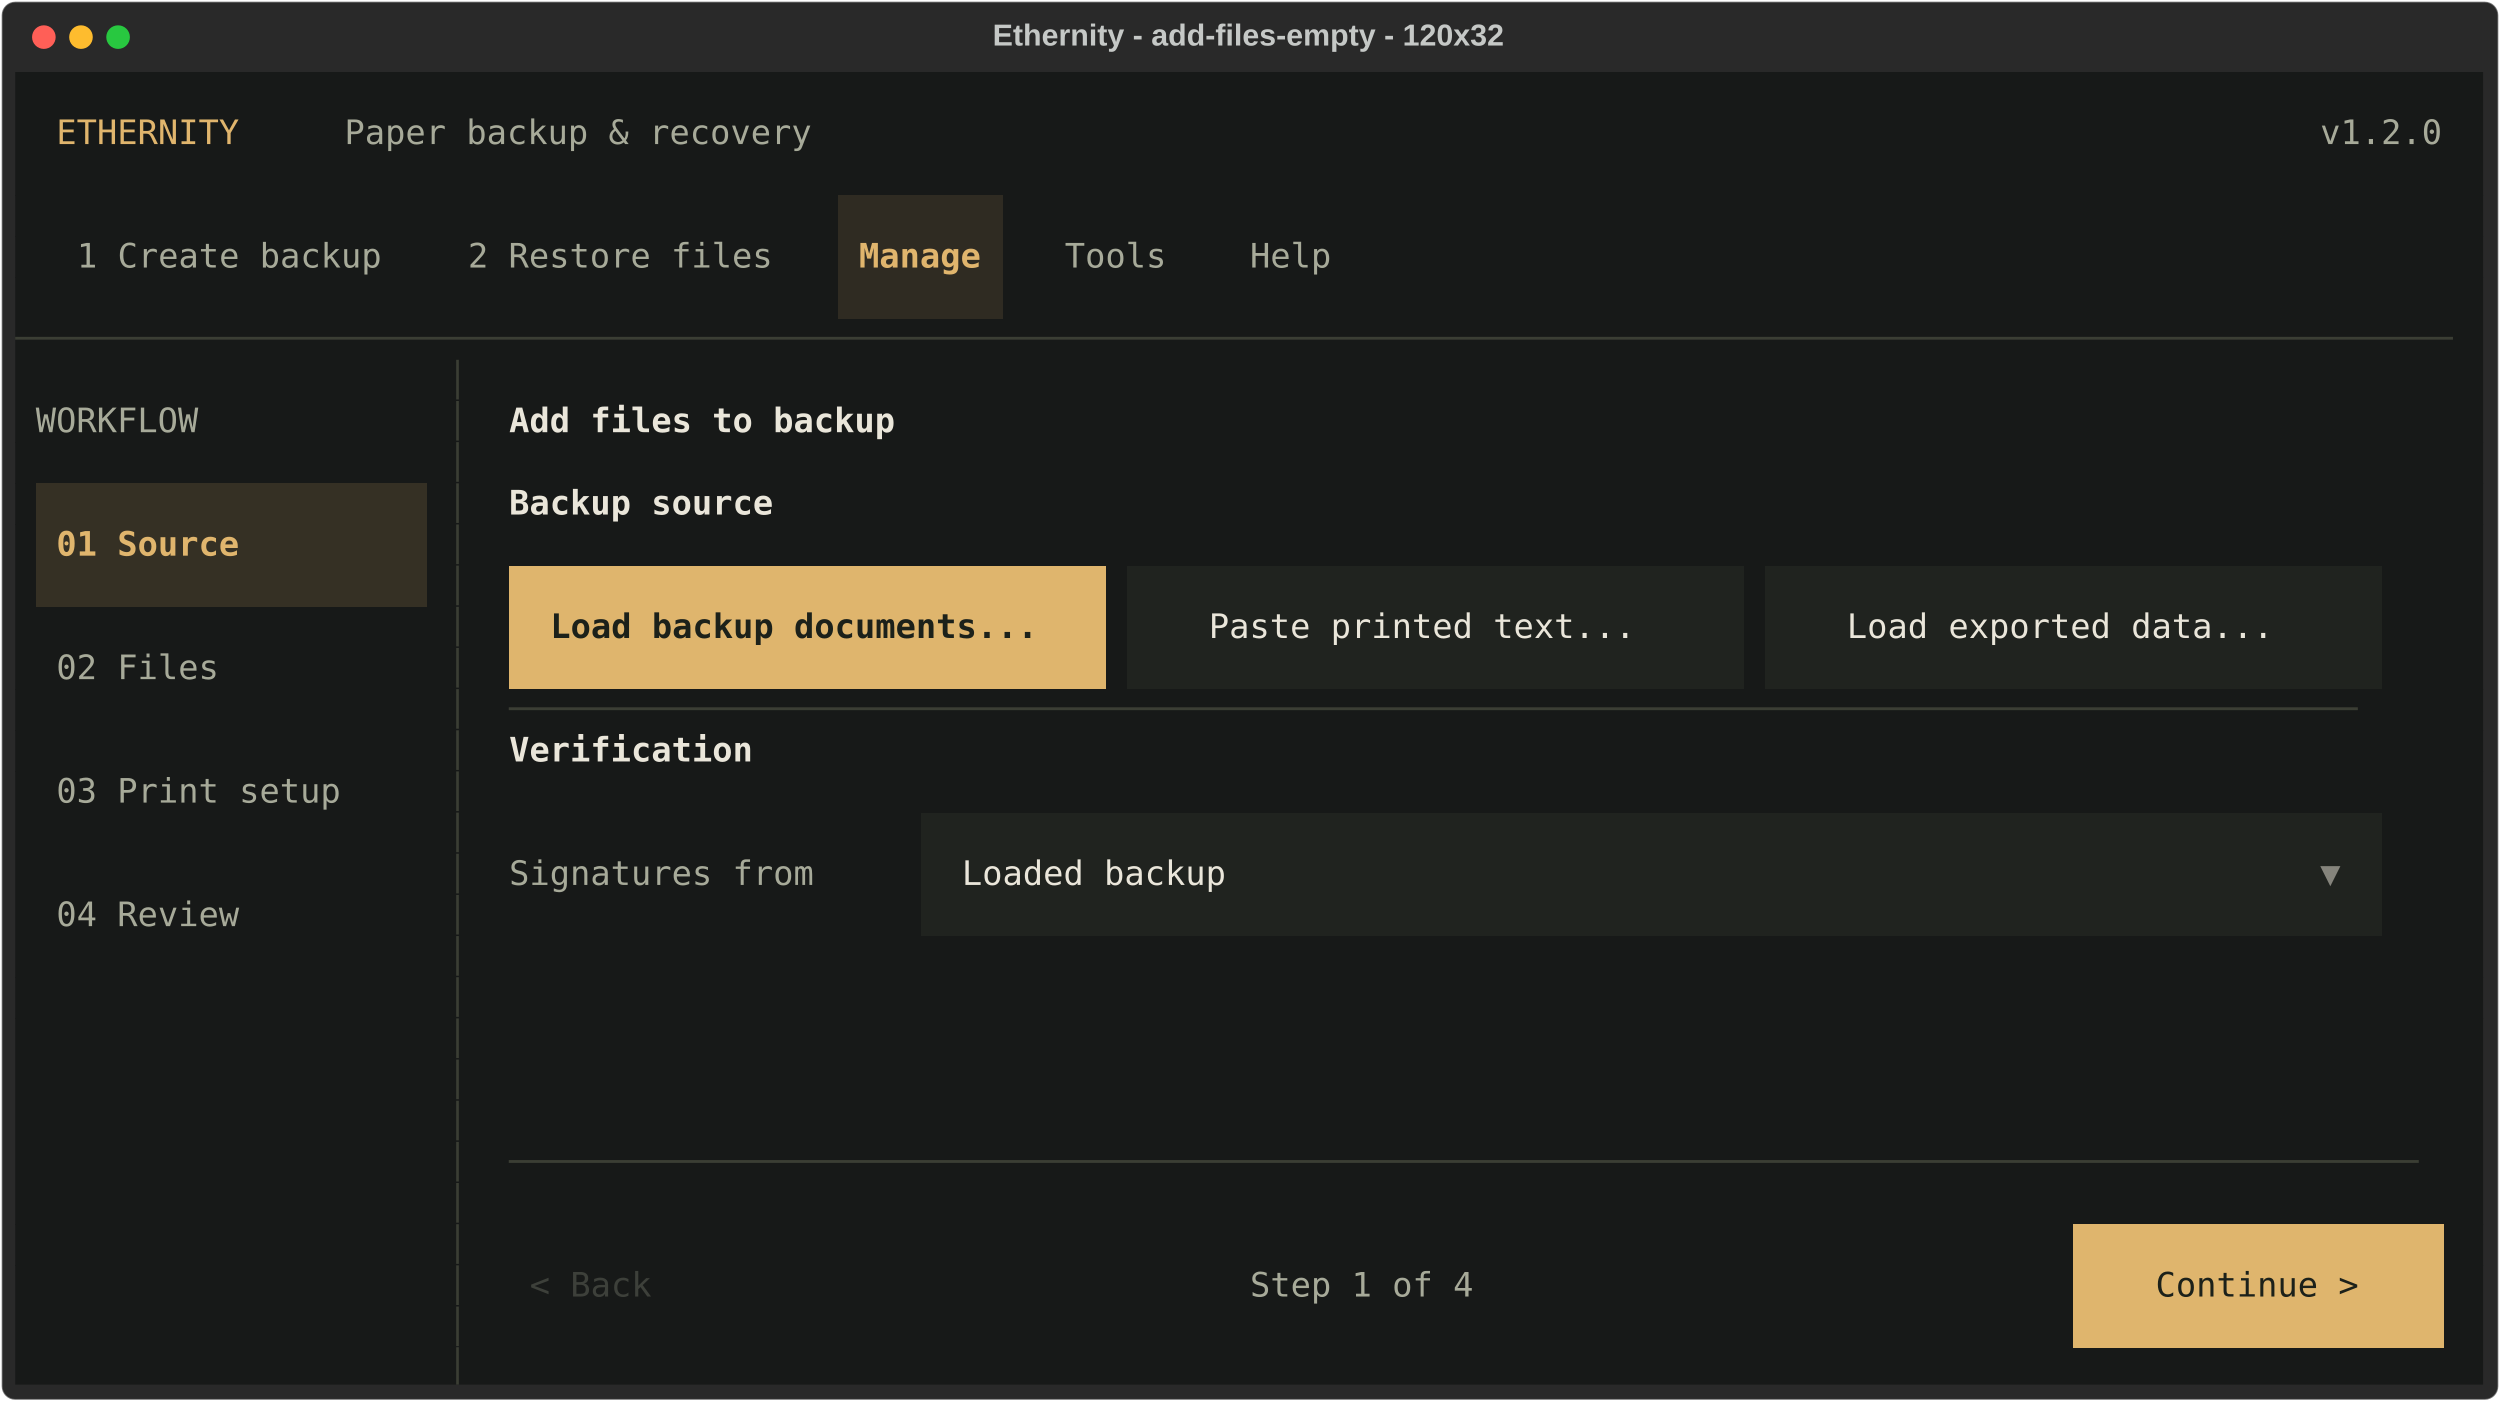
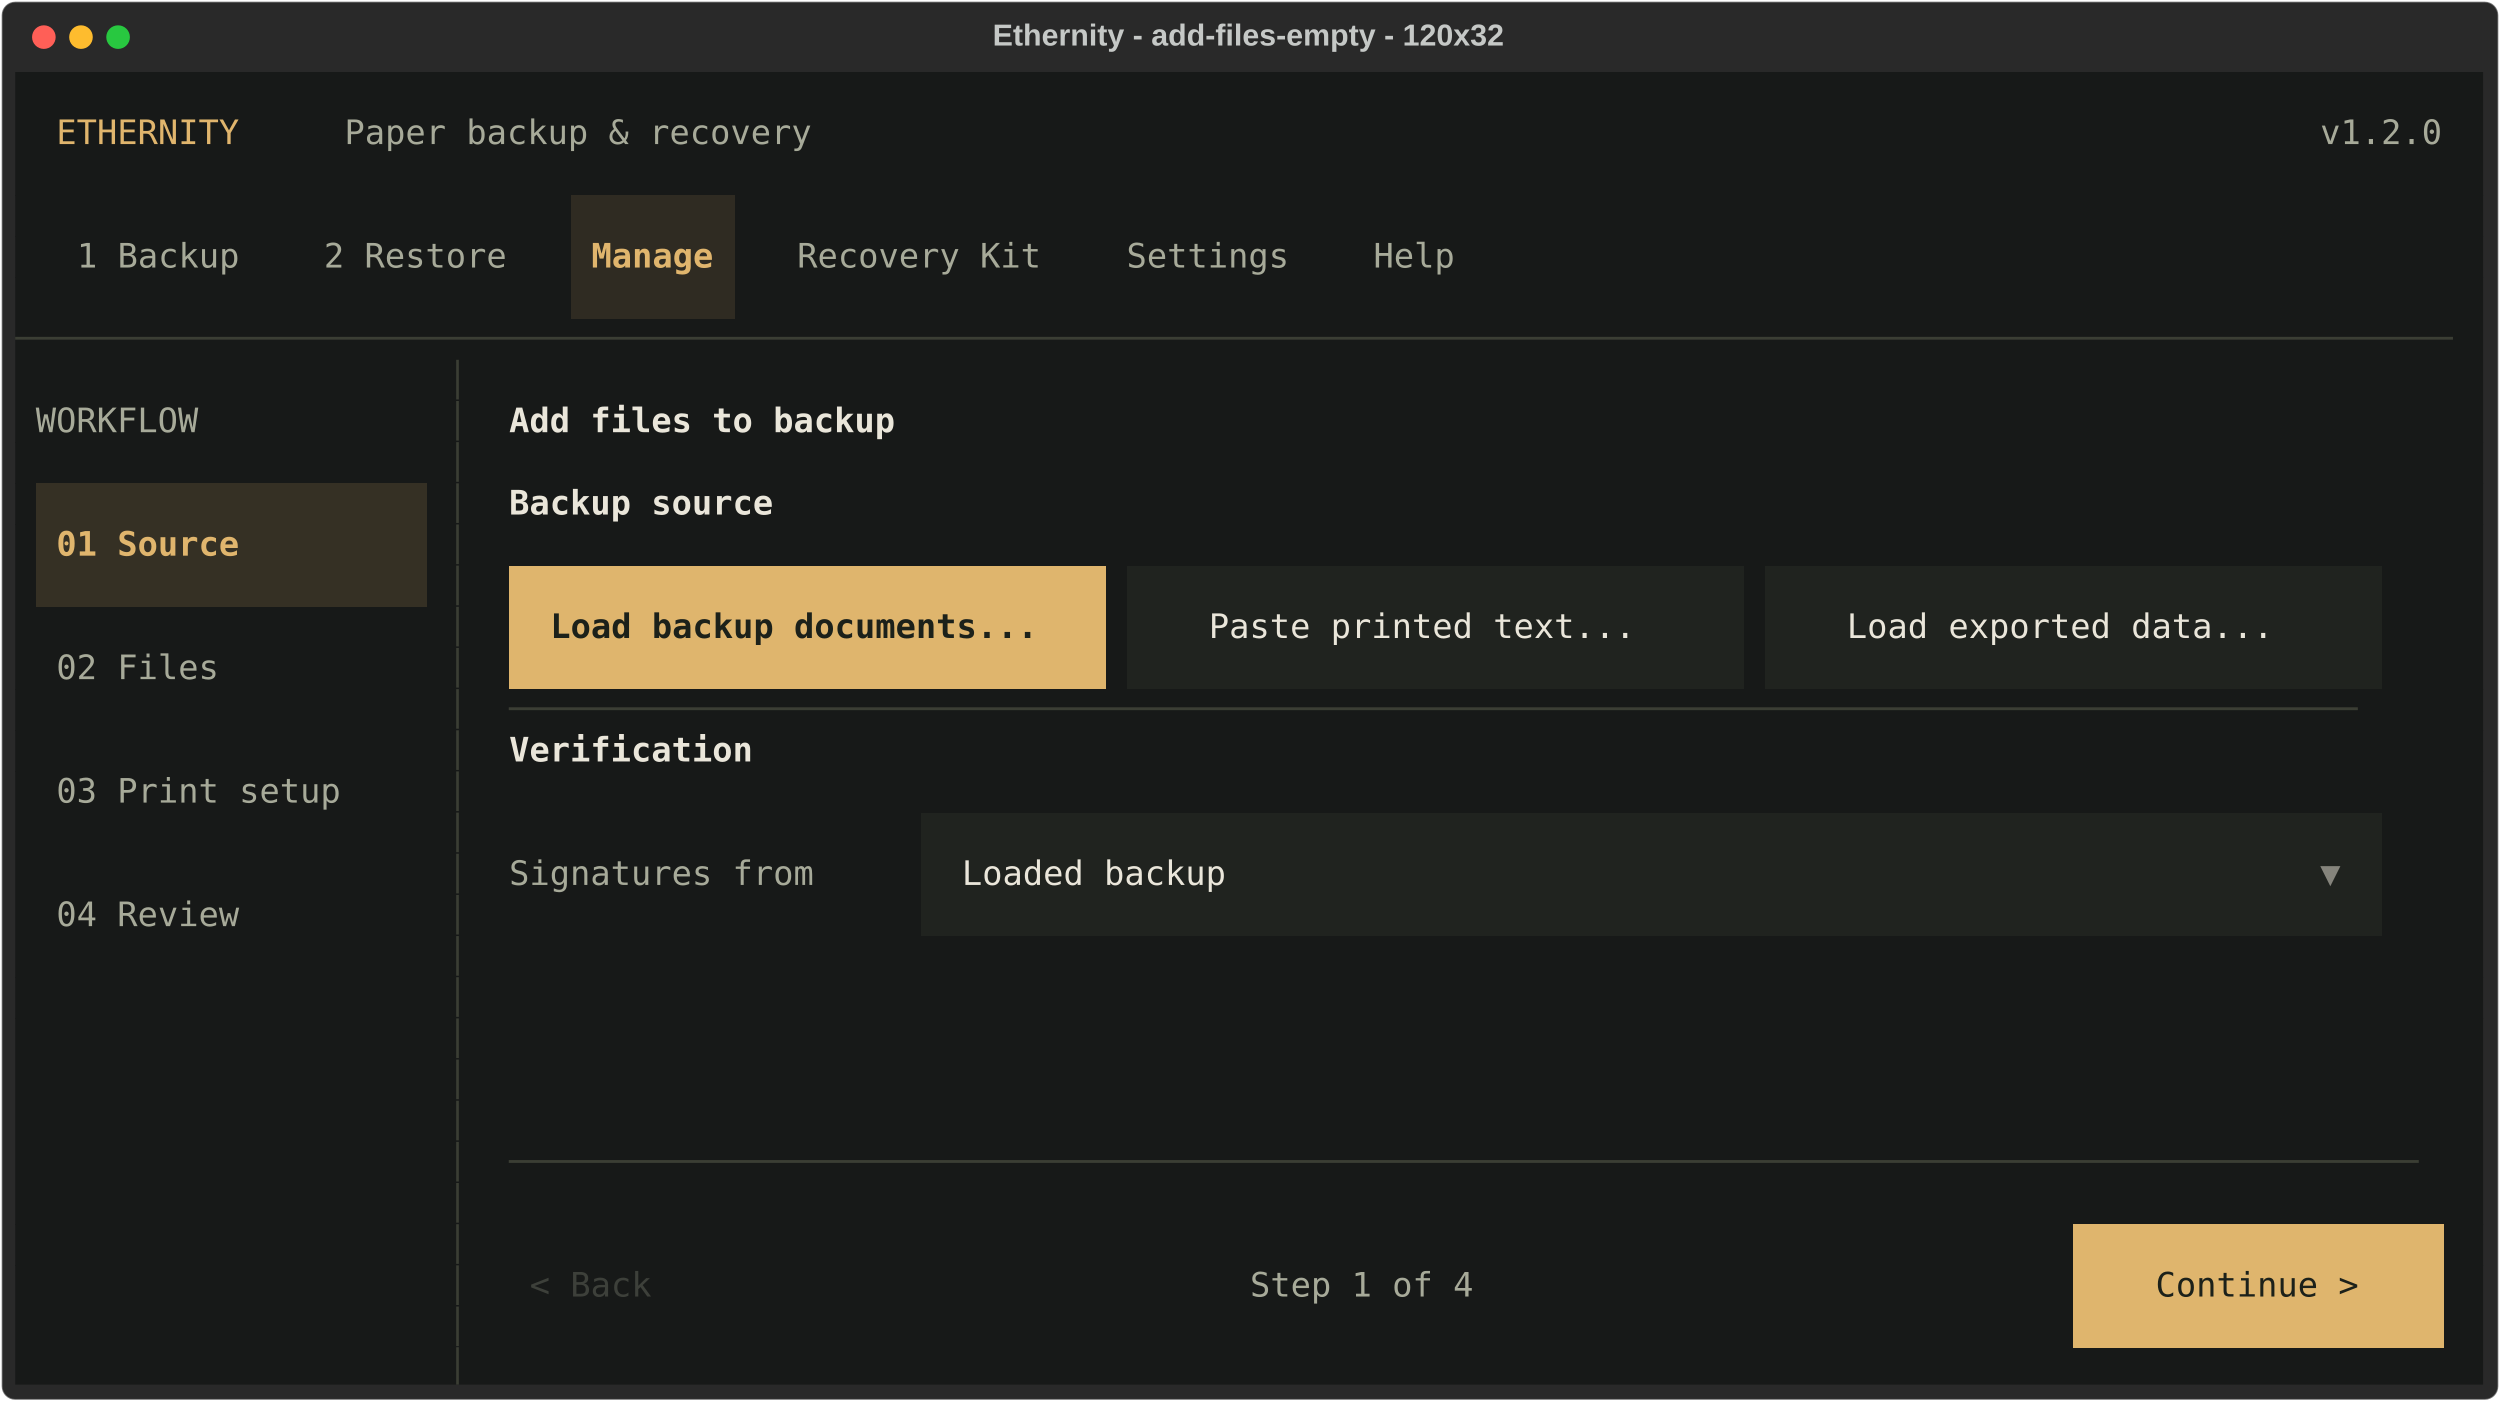
<svg xmlns="http://www.w3.org/2000/svg" class="rich-terminal" viewBox="0 0 1482 830.8">
  <style>

    @font-face {
        font-family: "Fira Code";
        src: local("FiraCode-Regular"),
                url("https://cdnjs.cloudflare.com/ajax/libs/firacode/6.2.0/woff2/FiraCode-Regular.woff2") format("woff2"),
                url("https://cdnjs.cloudflare.com/ajax/libs/firacode/6.2.0/woff/FiraCode-Regular.woff") format("woff");
        font-style: normal;
        font-weight: 400;
    }
    @font-face {
        font-family: "Fira Code";
        src: local("FiraCode-Bold"),
                url("https://cdnjs.cloudflare.com/ajax/libs/firacode/6.2.0/woff2/FiraCode-Bold.woff2") format("woff2"),
                url("https://cdnjs.cloudflare.com/ajax/libs/firacode/6.2.0/woff/FiraCode-Bold.woff") format("woff");
        font-style: bold;
        font-weight: 700;
    }

    .terminal-matrix {
        font-family: Fira Code, monospace;
        font-size: 20px;
        line-height: 24.4px;
        font-variant-east-asian: full-width;
    }

    .terminal-title {
        font-size: 18px;
        font-weight: bold;
        font-family: arial;
    }

    .terminal-r1 { fill: #c5c8c6 }
.terminal-r2 { fill: #e0b56d }
.terminal-r3 { fill: #a7aa99 }
.terminal-r4 { fill: #e0b56d;font-weight: bold }
.terminal-r5 { fill: #3b3e34 }
.terminal-r6 { fill: #eae6da;font-weight: bold }
.terminal-r7 { fill: #1c211a;font-weight: bold }
.terminal-r8 { fill: #eae6da }
.terminal-r9 { fill: #85847c }
.terminal-r10 { fill: #3d403a }
.terminal-r11 { fill: #1c211a }
    </style>
  <defs>
    <clipPath id="terminal-clip-terminal">
      <rect x="0" y="0" width="1463.0" height="779.8" />
    </clipPath>
    <clipPath id="terminal-line-0">
      <rect x="0" y="1.5" width="1464" height="24.65" />
    </clipPath>
    <clipPath id="terminal-line-1">
      <rect x="0" y="25.9" width="1464" height="24.65" />
    </clipPath>
    <clipPath id="terminal-line-2">
      <rect x="0" y="50.3" width="1464" height="24.65" />
    </clipPath>
    <clipPath id="terminal-line-3">
      <rect x="0" y="74.7" width="1464" height="24.65" />
    </clipPath>
    <clipPath id="terminal-line-4">
      <rect x="0" y="99.1" width="1464" height="24.65" />
    </clipPath>
    <clipPath id="terminal-line-5">
      <rect x="0" y="123.5" width="1464" height="24.65" />
    </clipPath>
    <clipPath id="terminal-line-6">
      <rect x="0" y="147.9" width="1464" height="24.65" />
    </clipPath>
    <clipPath id="terminal-line-7">
      <rect x="0" y="172.3" width="1464" height="24.65" />
    </clipPath>
    <clipPath id="terminal-line-8">
      <rect x="0" y="196.7" width="1464" height="24.65" />
    </clipPath>
    <clipPath id="terminal-line-9">
      <rect x="0" y="221.1" width="1464" height="24.65" />
    </clipPath>
    <clipPath id="terminal-line-10">
      <rect x="0" y="245.5" width="1464" height="24.65" />
    </clipPath>
    <clipPath id="terminal-line-11">
      <rect x="0" y="269.9" width="1464" height="24.65" />
    </clipPath>
    <clipPath id="terminal-line-12">
      <rect x="0" y="294.3" width="1464" height="24.65" />
    </clipPath>
    <clipPath id="terminal-line-13">
      <rect x="0" y="318.7" width="1464" height="24.65" />
    </clipPath>
    <clipPath id="terminal-line-14">
      <rect x="0" y="343.1" width="1464" height="24.65" />
    </clipPath>
    <clipPath id="terminal-line-15">
      <rect x="0" y="367.5" width="1464" height="24.65" />
    </clipPath>
    <clipPath id="terminal-line-16">
      <rect x="0" y="391.9" width="1464" height="24.65" />
    </clipPath>
    <clipPath id="terminal-line-17">
      <rect x="0" y="416.3" width="1464" height="24.65" />
    </clipPath>
    <clipPath id="terminal-line-18">
      <rect x="0" y="440.7" width="1464" height="24.65" />
    </clipPath>
    <clipPath id="terminal-line-19">
      <rect x="0" y="465.1" width="1464" height="24.65" />
    </clipPath>
    <clipPath id="terminal-line-20">
      <rect x="0" y="489.5" width="1464" height="24.65" />
    </clipPath>
    <clipPath id="terminal-line-21">
      <rect x="0" y="513.9" width="1464" height="24.65" />
    </clipPath>
    <clipPath id="terminal-line-22">
      <rect x="0" y="538.3" width="1464" height="24.65" />
    </clipPath>
    <clipPath id="terminal-line-23">
      <rect x="0" y="562.7" width="1464" height="24.65" />
    </clipPath>
    <clipPath id="terminal-line-24">
      <rect x="0" y="587.1" width="1464" height="24.65" />
    </clipPath>
    <clipPath id="terminal-line-25">
      <rect x="0" y="611.5" width="1464" height="24.65" />
    </clipPath>
    <clipPath id="terminal-line-26">
      <rect x="0" y="635.9" width="1464" height="24.65" />
    </clipPath>
    <clipPath id="terminal-line-27">
      <rect x="0" y="660.3" width="1464" height="24.65" />
    </clipPath>
    <clipPath id="terminal-line-28">
      <rect x="0" y="684.7" width="1464" height="24.65" />
    </clipPath>
    <clipPath id="terminal-line-29">
      <rect x="0" y="709.1" width="1464" height="24.65" />
    </clipPath>
    <clipPath id="terminal-line-30">
      <rect x="0" y="733.5" width="1464" height="24.65" />
    </clipPath>
  </defs>
  <rect fill="#292929" stroke="rgba(255,255,255,0.35)" stroke-width="1" x="1" y="1" width="1480" height="828.8" rx="8" />
  <text class="terminal-title" fill="#c5c8c6" text-anchor="middle" x="740" y="27">Ethernity - add-files-empty - 120x32</text>
  <g transform="translate(26,22)">
    <circle cx="0" cy="0" r="7" fill="#ff5f57" />
    <circle cx="22" cy="0" r="7" fill="#febc2e" />
    <circle cx="44" cy="0" r="7" fill="#28c840" />
  </g>
  <g transform="translate(9, 41)" clip-path="url(#terminal-clip-terminal)">
    <rect fill="#171918" x="0" y="1.5" width="1464" height="24.65" shape-rendering="crispEdges" />
    <rect fill="#171918" x="0" y="25.9" width="24.4" height="24.65" shape-rendering="crispEdges" />
    <rect fill="#171918" x="24.4" y="25.9" width="109.8" height="24.65" shape-rendering="crispEdges" />
    <rect fill="#171918" x="134.2" y="25.9" width="61" height="24.65" shape-rendering="crispEdges" />
    <rect fill="#171918" x="195.2" y="25.9" width="280.6" height="24.65" shape-rendering="crispEdges" />
    <rect fill="#171918" x="475.8" y="25.9" width="890.6" height="24.65" shape-rendering="crispEdges" />
    <rect fill="#171918" x="1366.4" y="25.9" width="73.2" height="24.65" shape-rendering="crispEdges" />
    <rect fill="#171918" x="1439.6" y="25.9" width="24.4" height="24.65" shape-rendering="crispEdges" />
    <rect fill="#171918" x="0" y="50.3" width="1464" height="24.65" shape-rendering="crispEdges" />
    <rect fill="#171918" x="0" y="74.7" width="24.4" height="24.65" shape-rendering="crispEdges" />
-     <rect fill="#171918" x="24.4" y="74.7" width="207.4" height="24.65" shape-rendering="crispEdges" />
-     <rect fill="#171918" x="231.8" y="74.7" width="24.4" height="24.65" shape-rendering="crispEdges" />
-     <rect fill="#171918" x="256.2" y="74.7" width="207.4" height="24.65" shape-rendering="crispEdges" />
-     <rect fill="#171918" x="463.6" y="74.7" width="24.4" height="24.65" shape-rendering="crispEdges" />
-     <rect fill="#2f2b22" x="488" y="74.7" width="97.6" height="24.65" shape-rendering="crispEdges" />
-     <rect fill="#171918" x="585.6" y="74.7" width="24.4" height="24.65" shape-rendering="crispEdges" />
-     <rect fill="#171918" x="610" y="74.7" width="85.4" height="24.65" shape-rendering="crispEdges" />
-     <rect fill="#171918" x="695.4" y="74.7" width="24.4" height="24.65" shape-rendering="crispEdges" />
-     <rect fill="#171918" x="719.8" y="74.7" width="73.2" height="24.65" shape-rendering="crispEdges" />
-     <rect fill="#171918" x="793" y="74.7" width="671" height="24.65" shape-rendering="crispEdges" />
+     <rect fill="#171918" x="24.4" y="74.7" width="122" height="24.65" shape-rendering="crispEdges" />
+     <rect fill="#171918" x="146.4" y="74.7" width="24.4" height="24.65" shape-rendering="crispEdges" />
+     <rect fill="#171918" x="170.8" y="74.7" width="134.2" height="24.65" shape-rendering="crispEdges" />
+     <rect fill="#171918" x="305" y="74.7" width="24.4" height="24.65" shape-rendering="crispEdges" />
+     <rect fill="#2f2b22" x="329.4" y="74.7" width="97.6" height="24.65" shape-rendering="crispEdges" />
+     <rect fill="#171918" x="427" y="74.7" width="24.4" height="24.65" shape-rendering="crispEdges" />
+     <rect fill="#171918" x="451.4" y="74.7" width="170.8" height="24.65" shape-rendering="crispEdges" />
+     <rect fill="#171918" x="622.2" y="74.7" width="24.4" height="24.65" shape-rendering="crispEdges" />
+     <rect fill="#171918" x="646.6" y="74.7" width="122" height="24.65" shape-rendering="crispEdges" />
+     <rect fill="#171918" x="768.6" y="74.7" width="24.4" height="24.65" shape-rendering="crispEdges" />
+     <rect fill="#171918" x="793" y="74.7" width="73.2" height="24.65" shape-rendering="crispEdges" />
+     <rect fill="#171918" x="866.2" y="74.7" width="597.8" height="24.65" shape-rendering="crispEdges" />
    <rect fill="#171918" x="0" y="99.1" width="36.6" height="24.65" shape-rendering="crispEdges" />
-     <rect fill="#171918" x="36.6" y="99.1" width="183" height="24.65" shape-rendering="crispEdges" />
-     <rect fill="#171918" x="219.6" y="99.1" width="48.8" height="24.65" shape-rendering="crispEdges" />
-     <rect fill="#171918" x="268.4" y="99.1" width="183" height="24.65" shape-rendering="crispEdges" />
-     <rect fill="#171918" x="451.4" y="99.1" width="36.6" height="24.65" shape-rendering="crispEdges" />
-     <rect fill="#2f2b22" x="488" y="99.1" width="12.2" height="24.65" shape-rendering="crispEdges" />
-     <rect fill="#2f2b22" x="500.2" y="99.1" width="73.2" height="24.65" shape-rendering="crispEdges" />
-     <rect fill="#2f2b22" x="573.4" y="99.1" width="12.2" height="24.65" shape-rendering="crispEdges" />
-     <rect fill="#171918" x="585.6" y="99.1" width="36.6" height="24.65" shape-rendering="crispEdges" />
-     <rect fill="#171918" x="622.2" y="99.1" width="61" height="24.65" shape-rendering="crispEdges" />
-     <rect fill="#171918" x="683.2" y="99.1" width="48.8" height="24.65" shape-rendering="crispEdges" />
-     <rect fill="#171918" x="732" y="99.1" width="48.8" height="24.65" shape-rendering="crispEdges" />
-     <rect fill="#171918" x="780.8" y="99.1" width="683.2" height="24.65" shape-rendering="crispEdges" />
+     <rect fill="#171918" x="36.6" y="99.1" width="97.6" height="24.65" shape-rendering="crispEdges" />
+     <rect fill="#171918" x="134.2" y="99.1" width="48.8" height="24.65" shape-rendering="crispEdges" />
+     <rect fill="#171918" x="183" y="99.1" width="109.8" height="24.65" shape-rendering="crispEdges" />
+     <rect fill="#171918" x="292.8" y="99.1" width="36.6" height="24.65" shape-rendering="crispEdges" />
+     <rect fill="#2f2b22" x="329.4" y="99.1" width="12.2" height="24.65" shape-rendering="crispEdges" />
+     <rect fill="#2f2b22" x="341.6" y="99.1" width="73.2" height="24.65" shape-rendering="crispEdges" />
+     <rect fill="#2f2b22" x="414.8" y="99.1" width="12.2" height="24.65" shape-rendering="crispEdges" />
+     <rect fill="#171918" x="427" y="99.1" width="36.6" height="24.65" shape-rendering="crispEdges" />
+     <rect fill="#171918" x="463.6" y="99.1" width="146.4" height="24.65" shape-rendering="crispEdges" />
+     <rect fill="#171918" x="610" y="99.1" width="48.8" height="24.65" shape-rendering="crispEdges" />
+     <rect fill="#171918" x="658.8" y="99.1" width="97.6" height="24.65" shape-rendering="crispEdges" />
+     <rect fill="#171918" x="756.4" y="99.1" width="48.8" height="24.65" shape-rendering="crispEdges" />
+     <rect fill="#171918" x="805.2" y="99.1" width="48.8" height="24.65" shape-rendering="crispEdges" />
+     <rect fill="#171918" x="854" y="99.1" width="610" height="24.65" shape-rendering="crispEdges" />
    <rect fill="#171918" x="0" y="123.5" width="24.4" height="24.65" shape-rendering="crispEdges" />
-     <rect fill="#171918" x="24.4" y="123.5" width="207.4" height="24.65" shape-rendering="crispEdges" />
-     <rect fill="#171918" x="231.8" y="123.5" width="24.4" height="24.65" shape-rendering="crispEdges" />
-     <rect fill="#171918" x="256.2" y="123.5" width="207.4" height="24.65" shape-rendering="crispEdges" />
-     <rect fill="#171918" x="463.6" y="123.5" width="24.4" height="24.65" shape-rendering="crispEdges" />
-     <rect fill="#2f2b22" x="488" y="123.5" width="97.6" height="24.65" shape-rendering="crispEdges" />
-     <rect fill="#171918" x="585.6" y="123.5" width="24.4" height="24.65" shape-rendering="crispEdges" />
-     <rect fill="#171918" x="610" y="123.5" width="85.4" height="24.65" shape-rendering="crispEdges" />
-     <rect fill="#171918" x="695.4" y="123.5" width="24.4" height="24.65" shape-rendering="crispEdges" />
-     <rect fill="#171918" x="719.8" y="123.5" width="73.2" height="24.65" shape-rendering="crispEdges" />
-     <rect fill="#171918" x="793" y="123.5" width="671" height="24.65" shape-rendering="crispEdges" />
+     <rect fill="#171918" x="24.4" y="123.5" width="122" height="24.65" shape-rendering="crispEdges" />
+     <rect fill="#171918" x="146.4" y="123.5" width="24.4" height="24.65" shape-rendering="crispEdges" />
+     <rect fill="#171918" x="170.8" y="123.5" width="134.2" height="24.65" shape-rendering="crispEdges" />
+     <rect fill="#171918" x="305" y="123.5" width="24.4" height="24.65" shape-rendering="crispEdges" />
+     <rect fill="#2f2b22" x="329.4" y="123.5" width="97.6" height="24.65" shape-rendering="crispEdges" />
+     <rect fill="#171918" x="427" y="123.5" width="24.4" height="24.65" shape-rendering="crispEdges" />
+     <rect fill="#171918" x="451.4" y="123.5" width="170.8" height="24.65" shape-rendering="crispEdges" />
+     <rect fill="#171918" x="622.2" y="123.5" width="24.4" height="24.65" shape-rendering="crispEdges" />
+     <rect fill="#171918" x="646.6" y="123.5" width="122" height="24.65" shape-rendering="crispEdges" />
+     <rect fill="#171918" x="768.6" y="123.5" width="24.4" height="24.65" shape-rendering="crispEdges" />
+     <rect fill="#171918" x="793" y="123.5" width="73.2" height="24.65" shape-rendering="crispEdges" />
+     <rect fill="#171918" x="866.2" y="123.5" width="597.8" height="24.65" shape-rendering="crispEdges" />
    <rect fill="#171918" x="0" y="147.9" width="1464" height="24.65" shape-rendering="crispEdges" />
    <rect fill="#171918" x="0" y="172.3" width="256.2" height="24.65" shape-rendering="crispEdges" />
    <rect fill="#171918" x="256.2" y="172.3" width="12.2" height="24.65" shape-rendering="crispEdges" />
    <rect fill="#171918" x="268.4" y="172.3" width="1195.6" height="24.65" shape-rendering="crispEdges" />
    <rect fill="#171918" x="0" y="196.7" width="12.2" height="24.65" shape-rendering="crispEdges" />
    <rect fill="#171918" x="12.2" y="196.7" width="97.6" height="24.65" shape-rendering="crispEdges" />
    <rect fill="#171918" x="109.8" y="196.7" width="146.4" height="24.65" shape-rendering="crispEdges" />
    <rect fill="#171918" x="256.2" y="196.7" width="12.2" height="24.65" shape-rendering="crispEdges" />
    <rect fill="#171918" x="268.4" y="196.7" width="24.4" height="24.65" shape-rendering="crispEdges" />
    <rect fill="#171918" x="292.8" y="196.7" width="231.8" height="24.65" shape-rendering="crispEdges" />
    <rect fill="#171918" x="524.6" y="196.7" width="939.4" height="24.65" shape-rendering="crispEdges" />
    <rect fill="#171918" x="0" y="221.1" width="256.2" height="24.65" shape-rendering="crispEdges" />
    <rect fill="#171918" x="256.2" y="221.1" width="12.2" height="24.65" shape-rendering="crispEdges" />
    <rect fill="#171918" x="268.4" y="221.1" width="1195.6" height="24.65" shape-rendering="crispEdges" />
    <rect fill="#171918" x="0" y="245.5" width="12.2" height="24.65" shape-rendering="crispEdges" />
    <rect fill="#353024" x="12.2" y="245.5" width="12.2" height="24.65" shape-rendering="crispEdges" />
    <rect fill="#353024" x="24.4" y="245.5" width="207.4" height="24.65" shape-rendering="crispEdges" />
    <rect fill="#353024" x="231.8" y="245.5" width="12.2" height="24.65" shape-rendering="crispEdges" />
    <rect fill="#171918" x="244" y="245.5" width="12.2" height="24.65" shape-rendering="crispEdges" />
    <rect fill="#171918" x="256.2" y="245.5" width="12.2" height="24.65" shape-rendering="crispEdges" />
    <rect fill="#171918" x="268.4" y="245.5" width="24.4" height="24.65" shape-rendering="crispEdges" />
    <rect fill="#171918" x="292.8" y="245.5" width="158.6" height="24.65" shape-rendering="crispEdges" />
    <rect fill="#171918" x="451.4" y="245.5" width="1012.6" height="24.65" shape-rendering="crispEdges" />
    <rect fill="#171918" x="0" y="269.9" width="12.2" height="24.65" shape-rendering="crispEdges" />
    <rect fill="#353024" x="12.2" y="269.9" width="12.2" height="24.65" shape-rendering="crispEdges" />
    <rect fill="#353024" x="24.4" y="269.9" width="109.8" height="24.65" shape-rendering="crispEdges" />
    <rect fill="#353024" x="134.2" y="269.9" width="97.6" height="24.65" shape-rendering="crispEdges" />
    <rect fill="#353024" x="231.8" y="269.9" width="12.2" height="24.65" shape-rendering="crispEdges" />
    <rect fill="#171918" x="244" y="269.9" width="12.2" height="24.65" shape-rendering="crispEdges" />
    <rect fill="#171918" x="256.2" y="269.9" width="12.2" height="24.65" shape-rendering="crispEdges" />
    <rect fill="#171918" x="268.4" y="269.9" width="1195.6" height="24.65" shape-rendering="crispEdges" />
    <rect fill="#171918" x="0" y="294.3" width="12.2" height="24.65" shape-rendering="crispEdges" />
    <rect fill="#353024" x="12.2" y="294.3" width="12.2" height="24.65" shape-rendering="crispEdges" />
    <rect fill="#353024" x="24.4" y="294.3" width="207.4" height="24.65" shape-rendering="crispEdges" />
    <rect fill="#353024" x="231.8" y="294.3" width="12.2" height="24.65" shape-rendering="crispEdges" />
    <rect fill="#171918" x="244" y="294.3" width="12.2" height="24.65" shape-rendering="crispEdges" />
    <rect fill="#171918" x="256.2" y="294.3" width="12.2" height="24.65" shape-rendering="crispEdges" />
    <rect fill="#171918" x="268.4" y="294.3" width="24.4" height="24.65" shape-rendering="crispEdges" />
    <rect fill="#dfb56d" x="292.8" y="294.3" width="12.2" height="24.65" shape-rendering="crispEdges" />
    <rect fill="#dfb56d" x="305" y="294.3" width="329.4" height="24.65" shape-rendering="crispEdges" />
    <rect fill="#dfb56d" x="634.4" y="294.3" width="12.2" height="24.65" shape-rendering="crispEdges" />
    <rect fill="#171918" x="646.6" y="294.3" width="12.2" height="24.65" shape-rendering="crispEdges" />
    <rect fill="#20231f" x="658.8" y="294.3" width="12.2" height="24.65" shape-rendering="crispEdges" />
    <rect fill="#20231f" x="671" y="294.3" width="341.6" height="24.65" shape-rendering="crispEdges" />
    <rect fill="#20231f" x="1012.6" y="294.3" width="12.2" height="24.65" shape-rendering="crispEdges" />
    <rect fill="#171918" x="1024.8" y="294.3" width="12.2" height="24.65" shape-rendering="crispEdges" />
    <rect fill="#20231f" x="1037" y="294.3" width="12.2" height="24.65" shape-rendering="crispEdges" />
    <rect fill="#20231f" x="1049.2" y="294.3" width="341.6" height="24.65" shape-rendering="crispEdges" />
    <rect fill="#20231f" x="1390.8" y="294.3" width="12.2" height="24.65" shape-rendering="crispEdges" />
    <rect fill="#171918" x="1403" y="294.3" width="61" height="24.65" shape-rendering="crispEdges" />
    <rect fill="#171918" x="0" y="318.7" width="24.4" height="24.65" shape-rendering="crispEdges" />
    <rect fill="#171918" x="24.4" y="318.7" width="207.4" height="24.65" shape-rendering="crispEdges" />
    <rect fill="#171918" x="231.8" y="318.7" width="24.4" height="24.65" shape-rendering="crispEdges" />
    <rect fill="#171918" x="256.2" y="318.7" width="12.2" height="24.65" shape-rendering="crispEdges" />
    <rect fill="#171918" x="268.4" y="318.7" width="24.4" height="24.65" shape-rendering="crispEdges" />
    <rect fill="#dfb56d" x="292.8" y="318.7" width="24.4" height="24.65" shape-rendering="crispEdges" />
    <rect fill="#dfb56d" x="317.2" y="318.7" width="292.8" height="24.65" shape-rendering="crispEdges" />
    <rect fill="#dfb56d" x="610" y="318.7" width="36.6" height="24.65" shape-rendering="crispEdges" />
    <rect fill="#171918" x="646.6" y="318.7" width="12.2" height="24.65" shape-rendering="crispEdges" />
    <rect fill="#20231f" x="658.8" y="318.7" width="48.8" height="24.65" shape-rendering="crispEdges" />
    <rect fill="#20231f" x="707.6" y="318.7" width="256.2" height="24.65" shape-rendering="crispEdges" />
    <rect fill="#20231f" x="963.8" y="318.7" width="61" height="24.65" shape-rendering="crispEdges" />
    <rect fill="#171918" x="1024.8" y="318.7" width="12.2" height="24.65" shape-rendering="crispEdges" />
    <rect fill="#20231f" x="1037" y="318.7" width="48.8" height="24.65" shape-rendering="crispEdges" />
    <rect fill="#20231f" x="1085.8" y="318.7" width="256.2" height="24.65" shape-rendering="crispEdges" />
    <rect fill="#20231f" x="1342" y="318.7" width="61" height="24.65" shape-rendering="crispEdges" />
    <rect fill="#171918" x="1403" y="318.7" width="61" height="24.65" shape-rendering="crispEdges" />
    <rect fill="#171918" x="0" y="343.1" width="24.4" height="24.65" shape-rendering="crispEdges" />
    <rect fill="#171918" x="24.4" y="343.1" width="97.6" height="24.65" shape-rendering="crispEdges" />
    <rect fill="#171918" x="122" y="343.1" width="109.8" height="24.65" shape-rendering="crispEdges" />
    <rect fill="#171918" x="231.8" y="343.1" width="24.4" height="24.65" shape-rendering="crispEdges" />
    <rect fill="#171918" x="256.2" y="343.1" width="12.2" height="24.65" shape-rendering="crispEdges" />
    <rect fill="#171918" x="268.4" y="343.1" width="24.4" height="24.65" shape-rendering="crispEdges" />
    <rect fill="#dfb56d" x="292.8" y="343.1" width="12.2" height="24.65" shape-rendering="crispEdges" />
    <rect fill="#dfb56d" x="305" y="343.1" width="329.4" height="24.65" shape-rendering="crispEdges" />
    <rect fill="#dfb56d" x="634.4" y="343.1" width="12.2" height="24.65" shape-rendering="crispEdges" />
    <rect fill="#171918" x="646.6" y="343.1" width="12.2" height="24.65" shape-rendering="crispEdges" />
    <rect fill="#20231f" x="658.8" y="343.1" width="12.2" height="24.65" shape-rendering="crispEdges" />
    <rect fill="#20231f" x="671" y="343.1" width="341.6" height="24.65" shape-rendering="crispEdges" />
    <rect fill="#20231f" x="1012.6" y="343.1" width="12.2" height="24.65" shape-rendering="crispEdges" />
    <rect fill="#171918" x="1024.8" y="343.1" width="12.2" height="24.65" shape-rendering="crispEdges" />
    <rect fill="#20231f" x="1037" y="343.1" width="12.2" height="24.65" shape-rendering="crispEdges" />
    <rect fill="#20231f" x="1049.2" y="343.1" width="341.6" height="24.65" shape-rendering="crispEdges" />
    <rect fill="#20231f" x="1390.8" y="343.1" width="12.2" height="24.65" shape-rendering="crispEdges" />
    <rect fill="#171918" x="1403" y="343.1" width="61" height="24.65" shape-rendering="crispEdges" />
    <rect fill="#171918" x="0" y="367.5" width="24.4" height="24.65" shape-rendering="crispEdges" />
    <rect fill="#171918" x="24.4" y="367.5" width="207.4" height="24.65" shape-rendering="crispEdges" />
    <rect fill="#171918" x="231.8" y="367.5" width="24.4" height="24.65" shape-rendering="crispEdges" />
    <rect fill="#171918" x="256.2" y="367.5" width="12.2" height="24.65" shape-rendering="crispEdges" />
    <rect fill="#171918" x="268.4" y="367.5" width="24.4" height="24.65" shape-rendering="crispEdges" />
    <rect fill="#171918" x="292.8" y="367.5" width="1110.2" height="24.65" shape-rendering="crispEdges" />
    <rect fill="#171918" x="1403" y="367.5" width="61" height="24.65" shape-rendering="crispEdges" />
    <rect fill="#171918" x="0" y="391.9" width="24.4" height="24.65" shape-rendering="crispEdges" />
    <rect fill="#171918" x="24.4" y="391.9" width="207.4" height="24.65" shape-rendering="crispEdges" />
    <rect fill="#171918" x="231.8" y="391.9" width="24.4" height="24.65" shape-rendering="crispEdges" />
    <rect fill="#171918" x="256.2" y="391.9" width="12.2" height="24.65" shape-rendering="crispEdges" />
    <rect fill="#171918" x="268.4" y="391.9" width="24.4" height="24.65" shape-rendering="crispEdges" />
    <rect fill="#171918" x="292.8" y="391.9" width="146.4" height="24.65" shape-rendering="crispEdges" />
    <rect fill="#171918" x="439.2" y="391.9" width="1024.8" height="24.65" shape-rendering="crispEdges" />
    <rect fill="#171918" x="0" y="416.3" width="24.4" height="24.65" shape-rendering="crispEdges" />
    <rect fill="#171918" x="24.4" y="416.3" width="170.8" height="24.65" shape-rendering="crispEdges" />
    <rect fill="#171918" x="195.2" y="416.3" width="36.6" height="24.65" shape-rendering="crispEdges" />
    <rect fill="#171918" x="231.8" y="416.3" width="24.4" height="24.65" shape-rendering="crispEdges" />
    <rect fill="#171918" x="256.2" y="416.3" width="12.2" height="24.65" shape-rendering="crispEdges" />
    <rect fill="#171918" x="268.4" y="416.3" width="1195.6" height="24.65" shape-rendering="crispEdges" />
    <rect fill="#171918" x="0" y="440.7" width="24.4" height="24.65" shape-rendering="crispEdges" />
    <rect fill="#171918" x="24.4" y="440.7" width="207.4" height="24.65" shape-rendering="crispEdges" />
    <rect fill="#171918" x="231.8" y="440.7" width="24.4" height="24.65" shape-rendering="crispEdges" />
    <rect fill="#171918" x="256.2" y="440.7" width="12.2" height="24.65" shape-rendering="crispEdges" />
    <rect fill="#171918" x="268.4" y="440.7" width="24.4" height="24.65" shape-rendering="crispEdges" />
    <rect fill="#171918" x="292.8" y="440.7" width="219.6" height="24.65" shape-rendering="crispEdges" />
    <rect fill="#171918" x="512.4" y="440.7" width="24.4" height="24.65" shape-rendering="crispEdges" />
    <rect fill="#20231f" x="536.8" y="440.7" width="866.2" height="24.65" shape-rendering="crispEdges" />
    <rect fill="#171918" x="1403" y="440.7" width="61" height="24.65" shape-rendering="crispEdges" />
    <rect fill="#171918" x="0" y="465.1" width="24.4" height="24.65" shape-rendering="crispEdges" />
    <rect fill="#171918" x="24.4" y="465.1" width="207.4" height="24.65" shape-rendering="crispEdges" />
    <rect fill="#171918" x="231.8" y="465.1" width="24.4" height="24.65" shape-rendering="crispEdges" />
    <rect fill="#171918" x="256.2" y="465.1" width="12.2" height="24.65" shape-rendering="crispEdges" />
    <rect fill="#171918" x="268.4" y="465.1" width="24.4" height="24.65" shape-rendering="crispEdges" />
    <rect fill="#171918" x="292.8" y="465.1" width="183" height="24.65" shape-rendering="crispEdges" />
    <rect fill="#171918" x="475.8" y="465.1" width="36.6" height="24.65" shape-rendering="crispEdges" />
    <rect fill="#171918" x="512.4" y="465.1" width="24.4" height="24.65" shape-rendering="crispEdges" />
    <rect fill="#20231f" x="536.8" y="465.1" width="24.4" height="24.65" shape-rendering="crispEdges" />
    <rect fill="#20231f" x="561.2" y="465.1" width="158.6" height="24.65" shape-rendering="crispEdges" />
    <rect fill="#20231f" x="719.8" y="465.1" width="646.6" height="24.65" shape-rendering="crispEdges" />
    <rect fill="#20231f" x="1366.4" y="465.1" width="12.2" height="24.65" shape-rendering="crispEdges" />
    <rect fill="#20231f" x="1378.6" y="465.1" width="24.4" height="24.65" shape-rendering="crispEdges" />
    <rect fill="#171918" x="1403" y="465.1" width="61" height="24.65" shape-rendering="crispEdges" />
    <rect fill="#171918" x="0" y="489.5" width="24.4" height="24.65" shape-rendering="crispEdges" />
    <rect fill="#171918" x="24.4" y="489.5" width="109.8" height="24.65" shape-rendering="crispEdges" />
    <rect fill="#171918" x="134.2" y="489.5" width="97.6" height="24.65" shape-rendering="crispEdges" />
    <rect fill="#171918" x="231.8" y="489.5" width="24.4" height="24.65" shape-rendering="crispEdges" />
    <rect fill="#171918" x="256.2" y="489.5" width="12.2" height="24.65" shape-rendering="crispEdges" />
    <rect fill="#171918" x="268.4" y="489.5" width="24.4" height="24.65" shape-rendering="crispEdges" />
    <rect fill="#171918" x="292.8" y="489.5" width="219.6" height="24.65" shape-rendering="crispEdges" />
    <rect fill="#171918" x="512.4" y="489.5" width="24.4" height="24.65" shape-rendering="crispEdges" />
    <rect fill="#20231f" x="536.8" y="489.5" width="866.2" height="24.65" shape-rendering="crispEdges" />
    <rect fill="#171918" x="1403" y="489.5" width="61" height="24.65" shape-rendering="crispEdges" />
    <rect fill="#171918" x="0" y="513.9" width="24.4" height="24.65" shape-rendering="crispEdges" />
    <rect fill="#171918" x="24.4" y="513.9" width="207.4" height="24.65" shape-rendering="crispEdges" />
    <rect fill="#171918" x="231.8" y="513.9" width="24.4" height="24.65" shape-rendering="crispEdges" />
    <rect fill="#171918" x="256.2" y="513.9" width="12.2" height="24.65" shape-rendering="crispEdges" />
    <rect fill="#171918" x="268.4" y="513.9" width="1195.6" height="24.65" shape-rendering="crispEdges" />
    <rect fill="#171918" x="0" y="538.3" width="256.2" height="24.65" shape-rendering="crispEdges" />
    <rect fill="#171918" x="256.2" y="538.3" width="12.2" height="24.65" shape-rendering="crispEdges" />
    <rect fill="#171918" x="268.4" y="538.3" width="1195.6" height="24.65" shape-rendering="crispEdges" />
    <rect fill="#171918" x="0" y="562.7" width="256.2" height="24.65" shape-rendering="crispEdges" />
    <rect fill="#171918" x="256.2" y="562.7" width="12.2" height="24.65" shape-rendering="crispEdges" />
    <rect fill="#171918" x="268.4" y="562.7" width="1195.6" height="24.65" shape-rendering="crispEdges" />
    <rect fill="#171918" x="0" y="587.1" width="256.2" height="24.65" shape-rendering="crispEdges" />
    <rect fill="#171918" x="256.2" y="587.1" width="12.2" height="24.65" shape-rendering="crispEdges" />
    <rect fill="#171918" x="268.4" y="587.1" width="1195.6" height="24.65" shape-rendering="crispEdges" />
    <rect fill="#171918" x="0" y="611.5" width="256.2" height="24.65" shape-rendering="crispEdges" />
    <rect fill="#171918" x="256.2" y="611.5" width="12.2" height="24.65" shape-rendering="crispEdges" />
    <rect fill="#171918" x="268.4" y="611.5" width="1195.6" height="24.65" shape-rendering="crispEdges" />
    <rect fill="#171918" x="0" y="635.9" width="256.2" height="24.65" shape-rendering="crispEdges" />
    <rect fill="#171918" x="256.2" y="635.9" width="12.2" height="24.65" shape-rendering="crispEdges" />
    <rect fill="#171918" x="268.4" y="635.9" width="24.4" height="24.65" shape-rendering="crispEdges" />
    <rect fill="#171918" x="292.8" y="635.9" width="1146.8" height="24.65" shape-rendering="crispEdges" />
    <rect fill="#171918" x="1439.6" y="635.9" width="24.4" height="24.65" shape-rendering="crispEdges" />
    <rect fill="#171918" x="0" y="660.3" width="256.2" height="24.65" shape-rendering="crispEdges" />
    <rect fill="#171918" x="256.2" y="660.3" width="12.2" height="24.65" shape-rendering="crispEdges" />
    <rect fill="#171918" x="268.4" y="660.3" width="1195.6" height="24.65" shape-rendering="crispEdges" />
    <rect fill="#171918" x="0" y="684.7" width="256.2" height="24.65" shape-rendering="crispEdges" />
    <rect fill="#171918" x="256.2" y="684.7" width="12.2" height="24.65" shape-rendering="crispEdges" />
    <rect fill="#171918" x="268.4" y="684.7" width="24.4" height="24.65" shape-rendering="crispEdges" />
    <rect fill="#171918" x="292.8" y="684.7" width="97.6" height="24.65" shape-rendering="crispEdges" />
    <rect fill="#171918" x="390.4" y="684.7" width="0" height="24.65" shape-rendering="crispEdges" />
    <rect fill="#171918" x="390.4" y="684.7" width="341.6" height="24.65" shape-rendering="crispEdges" />
    <rect fill="#171918" x="732" y="684.7" width="134.2" height="24.65" shape-rendering="crispEdges" />
    <rect fill="#171918" x="866.2" y="684.7" width="0" height="24.65" shape-rendering="crispEdges" />
    <rect fill="#171918" x="866.2" y="684.7" width="353.8" height="24.65" shape-rendering="crispEdges" />
    <rect fill="#dfb56d" x="1220" y="684.7" width="219.6" height="24.65" shape-rendering="crispEdges" />
    <rect fill="#171918" x="1439.6" y="684.7" width="24.4" height="24.65" shape-rendering="crispEdges" />
    <rect fill="#171918" x="0" y="709.1" width="256.2" height="24.65" shape-rendering="crispEdges" />
    <rect fill="#171918" x="256.2" y="709.1" width="12.2" height="24.65" shape-rendering="crispEdges" />
    <rect fill="#171918" x="268.4" y="709.1" width="36.6" height="24.65" shape-rendering="crispEdges" />
    <rect fill="#171918" x="305" y="709.1" width="73.2" height="24.65" shape-rendering="crispEdges" />
    <rect fill="#171918" x="378.2" y="709.1" width="353.8" height="24.65" shape-rendering="crispEdges" />
    <rect fill="#171918" x="732" y="709.1" width="134.2" height="24.65" shape-rendering="crispEdges" />
    <rect fill="#171918" x="866.2" y="709.1" width="353.8" height="24.65" shape-rendering="crispEdges" />
    <rect fill="#dfb56d" x="1220" y="709.1" width="48.8" height="24.65" shape-rendering="crispEdges" />
    <rect fill="#dfb56d" x="1268.8" y="709.1" width="122" height="24.65" shape-rendering="crispEdges" />
    <rect fill="#dfb56d" x="1390.8" y="709.1" width="48.8" height="24.65" shape-rendering="crispEdges" />
    <rect fill="#171918" x="1439.6" y="709.1" width="24.4" height="24.65" shape-rendering="crispEdges" />
    <rect fill="#171918" x="0" y="733.5" width="256.2" height="24.65" shape-rendering="crispEdges" />
    <rect fill="#171918" x="256.2" y="733.5" width="12.2" height="24.65" shape-rendering="crispEdges" />
    <rect fill="#171918" x="268.4" y="733.5" width="24.4" height="24.65" shape-rendering="crispEdges" />
    <rect fill="#171918" x="292.8" y="733.5" width="97.6" height="24.65" shape-rendering="crispEdges" />
    <rect fill="#171918" x="390.4" y="733.5" width="341.6" height="24.65" shape-rendering="crispEdges" />
    <rect fill="#171918" x="732" y="733.5" width="134.2" height="24.65" shape-rendering="crispEdges" />
    <rect fill="#171918" x="866.2" y="733.5" width="353.8" height="24.65" shape-rendering="crispEdges" />
    <rect fill="#dfb56d" x="1220" y="733.5" width="219.6" height="24.65" shape-rendering="crispEdges" />
    <rect fill="#171918" x="1439.6" y="733.5" width="24.4" height="24.65" shape-rendering="crispEdges" />
    <rect fill="#171918" x="0" y="757.9" width="256.2" height="24.65" shape-rendering="crispEdges" />
    <rect fill="#171918" x="256.2" y="757.9" width="12.2" height="24.65" shape-rendering="crispEdges" />
    <rect fill="#171918" x="268.4" y="757.9" width="1195.6" height="24.65" shape-rendering="crispEdges" />
    <g class="terminal-matrix">
      <text class="terminal-r1" x="1464" y="20" textLength="12.2" clip-path="url(#terminal-line-0)">
</text>
      <text class="terminal-r2" x="24.4" y="44.4" textLength="109.8" clip-path="url(#terminal-line-1)">ETHERNITY</text>
      <text class="terminal-r3" x="195.2" y="44.4" textLength="280.6" clip-path="url(#terminal-line-1)">Paper backup &amp; recovery</text>
      <text class="terminal-r3" x="1366.4" y="44.4" textLength="73.2" clip-path="url(#terminal-line-1)">v1.2.0</text>
      <text class="terminal-r1" x="1464" y="44.4" textLength="12.2" clip-path="url(#terminal-line-1)">
</text>
      <text class="terminal-r1" x="1464" y="68.8" textLength="12.2" clip-path="url(#terminal-line-2)">
</text>
      <text class="terminal-r1" x="1464" y="93.2" textLength="12.2" clip-path="url(#terminal-line-3)">
</text>
-       <text class="terminal-r3" x="36.6" y="117.6" textLength="183" clip-path="url(#terminal-line-4)">1 Create backup</text>
-       <text class="terminal-r3" x="268.4" y="117.6" textLength="183" clip-path="url(#terminal-line-4)">2 Restore files</text>
-       <text class="terminal-r4" x="500.2" y="117.6" textLength="73.2" clip-path="url(#terminal-line-4)">Manage</text>
-       <text class="terminal-r3" x="622.2" y="117.6" textLength="61" clip-path="url(#terminal-line-4)">Tools</text>
-       <text class="terminal-r3" x="732" y="117.6" textLength="48.8" clip-path="url(#terminal-line-4)">Help</text>
+       <text class="terminal-r3" x="36.6" y="117.6" textLength="97.6" clip-path="url(#terminal-line-4)">1 Backup</text>
+       <text class="terminal-r3" x="183" y="117.6" textLength="109.8" clip-path="url(#terminal-line-4)">2 Restore</text>
+       <text class="terminal-r4" x="341.6" y="117.6" textLength="73.2" clip-path="url(#terminal-line-4)">Manage</text>
+       <text class="terminal-r3" x="463.6" y="117.6" textLength="146.4" clip-path="url(#terminal-line-4)">Recovery Kit</text>
+       <text class="terminal-r3" x="658.8" y="117.6" textLength="97.6" clip-path="url(#terminal-line-4)">Settings</text>
+       <text class="terminal-r3" x="805.2" y="117.6" textLength="48.8" clip-path="url(#terminal-line-4)">Help</text>
      <text class="terminal-r1" x="1464" y="117.6" textLength="12.2" clip-path="url(#terminal-line-4)">
</text>
      <text class="terminal-r1" x="1464" y="142" textLength="12.2" clip-path="url(#terminal-line-5)">
</text>
      <text class="terminal-r5" x="0" y="166.4" textLength="1464" clip-path="url(#terminal-line-6)">────────────────────────────────────────────────────────────────────────────────────────────────────────────────────────</text>
      <text class="terminal-r1" x="1464" y="166.4" textLength="12.2" clip-path="url(#terminal-line-6)">
</text>
      <text class="terminal-r5" x="256.2" y="190.8" textLength="12.2" clip-path="url(#terminal-line-7)">│</text>
      <text class="terminal-r1" x="1464" y="190.8" textLength="12.2" clip-path="url(#terminal-line-7)">
</text>
      <text class="terminal-r3" x="12.2" y="215.2" textLength="97.6" clip-path="url(#terminal-line-8)">WORKFLOW</text>
      <text class="terminal-r5" x="256.2" y="215.2" textLength="12.2" clip-path="url(#terminal-line-8)">│</text>
      <text class="terminal-r6" x="292.8" y="215.2" textLength="231.8" clip-path="url(#terminal-line-8)">Add files to backup</text>
      <text class="terminal-r1" x="1464" y="215.2" textLength="12.2" clip-path="url(#terminal-line-8)">
</text>
      <text class="terminal-r5" x="256.2" y="239.6" textLength="12.2" clip-path="url(#terminal-line-9)">│</text>
      <text class="terminal-r1" x="1464" y="239.6" textLength="12.2" clip-path="url(#terminal-line-9)">
</text>
      <text class="terminal-r5" x="256.2" y="264" textLength="12.2" clip-path="url(#terminal-line-10)">│</text>
      <text class="terminal-r6" x="292.8" y="264" textLength="158.6" clip-path="url(#terminal-line-10)">Backup source</text>
      <text class="terminal-r1" x="1464" y="264" textLength="12.2" clip-path="url(#terminal-line-10)">
</text>
      <text class="terminal-r4" x="24.4" y="288.4" textLength="109.8" clip-path="url(#terminal-line-11)">01 Source</text>
      <text class="terminal-r5" x="256.2" y="288.4" textLength="12.2" clip-path="url(#terminal-line-11)">│</text>
      <text class="terminal-r1" x="1464" y="288.4" textLength="12.2" clip-path="url(#terminal-line-11)">
</text>
      <text class="terminal-r5" x="256.2" y="312.8" textLength="12.2" clip-path="url(#terminal-line-12)">│</text>
      <text class="terminal-r1" x="1464" y="312.8" textLength="12.2" clip-path="url(#terminal-line-12)">
</text>
      <text class="terminal-r5" x="256.2" y="337.2" textLength="12.2" clip-path="url(#terminal-line-13)">│</text>
      <text class="terminal-r7" x="317.2" y="337.2" textLength="292.8" clip-path="url(#terminal-line-13)">Load backup documents...</text>
      <text class="terminal-r8" x="707.6" y="337.2" textLength="256.2" clip-path="url(#terminal-line-13)">Paste printed text...</text>
      <text class="terminal-r8" x="1085.8" y="337.2" textLength="256.2" clip-path="url(#terminal-line-13)">Load exported data...</text>
      <text class="terminal-r1" x="1464" y="337.2" textLength="12.2" clip-path="url(#terminal-line-13)">
</text>
      <text class="terminal-r3" x="24.4" y="361.6" textLength="97.6" clip-path="url(#terminal-line-14)">02 Files</text>
      <text class="terminal-r5" x="256.2" y="361.6" textLength="12.2" clip-path="url(#terminal-line-14)">│</text>
      <text class="terminal-r1" x="1464" y="361.6" textLength="12.2" clip-path="url(#terminal-line-14)">
</text>
      <text class="terminal-r5" x="256.2" y="386" textLength="12.2" clip-path="url(#terminal-line-15)">│</text>
      <text class="terminal-r5" x="292.8" y="386" textLength="1110.2" clip-path="url(#terminal-line-15)">───────────────────────────────────────────────────────────────────────────────────────────</text>
      <text class="terminal-r1" x="1464" y="386" textLength="12.2" clip-path="url(#terminal-line-15)">
</text>
      <text class="terminal-r5" x="256.2" y="410.4" textLength="12.2" clip-path="url(#terminal-line-16)">│</text>
      <text class="terminal-r6" x="292.8" y="410.4" textLength="146.4" clip-path="url(#terminal-line-16)">Verification</text>
      <text class="terminal-r1" x="1464" y="410.4" textLength="12.2" clip-path="url(#terminal-line-16)">
</text>
      <text class="terminal-r3" x="24.4" y="434.8" textLength="170.8" clip-path="url(#terminal-line-17)">03 Print setup</text>
      <text class="terminal-r5" x="256.2" y="434.8" textLength="12.2" clip-path="url(#terminal-line-17)">│</text>
      <text class="terminal-r1" x="1464" y="434.8" textLength="12.2" clip-path="url(#terminal-line-17)">
</text>
      <text class="terminal-r5" x="256.2" y="459.2" textLength="12.2" clip-path="url(#terminal-line-18)">│</text>
      <text class="terminal-r1" x="1464" y="459.2" textLength="12.2" clip-path="url(#terminal-line-18)">
</text>
      <text class="terminal-r5" x="256.2" y="483.6" textLength="12.2" clip-path="url(#terminal-line-19)">│</text>
      <text class="terminal-r3" x="292.8" y="483.6" textLength="183" clip-path="url(#terminal-line-19)">Signatures from</text>
      <text class="terminal-r8" x="561.2" y="483.6" textLength="158.6" clip-path="url(#terminal-line-19)">Loaded backup</text>
      <text class="terminal-r9" x="1366.4" y="483.6" textLength="12.2" clip-path="url(#terminal-line-19)">▼</text>
      <text class="terminal-r1" x="1464" y="483.6" textLength="12.2" clip-path="url(#terminal-line-19)">
</text>
      <text class="terminal-r3" x="24.4" y="508" textLength="109.8" clip-path="url(#terminal-line-20)">04 Review</text>
      <text class="terminal-r5" x="256.2" y="508" textLength="12.2" clip-path="url(#terminal-line-20)">│</text>
      <text class="terminal-r1" x="1464" y="508" textLength="12.2" clip-path="url(#terminal-line-20)">
</text>
      <text class="terminal-r5" x="256.2" y="532.4" textLength="12.2" clip-path="url(#terminal-line-21)">│</text>
      <text class="terminal-r1" x="1464" y="532.4" textLength="12.2" clip-path="url(#terminal-line-21)">
</text>
      <text class="terminal-r5" x="256.2" y="556.8" textLength="12.2" clip-path="url(#terminal-line-22)">│</text>
      <text class="terminal-r1" x="1464" y="556.8" textLength="12.2" clip-path="url(#terminal-line-22)">
</text>
      <text class="terminal-r5" x="256.2" y="581.2" textLength="12.2" clip-path="url(#terminal-line-23)">│</text>
      <text class="terminal-r1" x="1464" y="581.2" textLength="12.2" clip-path="url(#terminal-line-23)">
</text>
      <text class="terminal-r5" x="256.2" y="605.6" textLength="12.2" clip-path="url(#terminal-line-24)">│</text>
      <text class="terminal-r1" x="1464" y="605.6" textLength="12.2" clip-path="url(#terminal-line-24)">
</text>
      <text class="terminal-r5" x="256.2" y="630" textLength="12.2" clip-path="url(#terminal-line-25)">│</text>
      <text class="terminal-r1" x="1464" y="630" textLength="12.2" clip-path="url(#terminal-line-25)">
</text>
      <text class="terminal-r5" x="256.2" y="654.4" textLength="12.2" clip-path="url(#terminal-line-26)">│</text>
      <text class="terminal-r5" x="292.8" y="654.4" textLength="1146.8" clip-path="url(#terminal-line-26)">──────────────────────────────────────────────────────────────────────────────────────────────</text>
      <text class="terminal-r1" x="1464" y="654.4" textLength="12.2" clip-path="url(#terminal-line-26)">
</text>
      <text class="terminal-r5" x="256.2" y="678.8" textLength="12.2" clip-path="url(#terminal-line-27)">│</text>
      <text class="terminal-r1" x="1464" y="678.8" textLength="12.2" clip-path="url(#terminal-line-27)">
</text>
      <text class="terminal-r5" x="256.2" y="703.2" textLength="12.2" clip-path="url(#terminal-line-28)">│</text>
      <text class="terminal-r1" x="1464" y="703.2" textLength="12.2" clip-path="url(#terminal-line-28)">
</text>
      <text class="terminal-r5" x="256.2" y="727.6" textLength="12.2" clip-path="url(#terminal-line-29)">│</text>
      <text class="terminal-r10" x="305" y="727.6" textLength="73.2" clip-path="url(#terminal-line-29)">&lt; Back</text>
      <text class="terminal-r3" x="732" y="727.6" textLength="134.2" clip-path="url(#terminal-line-29)">Step 1 of 4</text>
      <text class="terminal-r11" x="1268.8" y="727.6" textLength="122" clip-path="url(#terminal-line-29)">Continue &gt;</text>
      <text class="terminal-r1" x="1464" y="727.6" textLength="12.2" clip-path="url(#terminal-line-29)">
</text>
      <text class="terminal-r5" x="256.2" y="752" textLength="12.2" clip-path="url(#terminal-line-30)">│</text>
      <text class="terminal-r1" x="1464" y="752" textLength="12.2" clip-path="url(#terminal-line-30)">
</text>
      <text class="terminal-r5" x="256.2" y="776.4" textLength="12.2" clip-path="url(#terminal-line-31)">│</text>
    </g>
  </g>
</svg>
